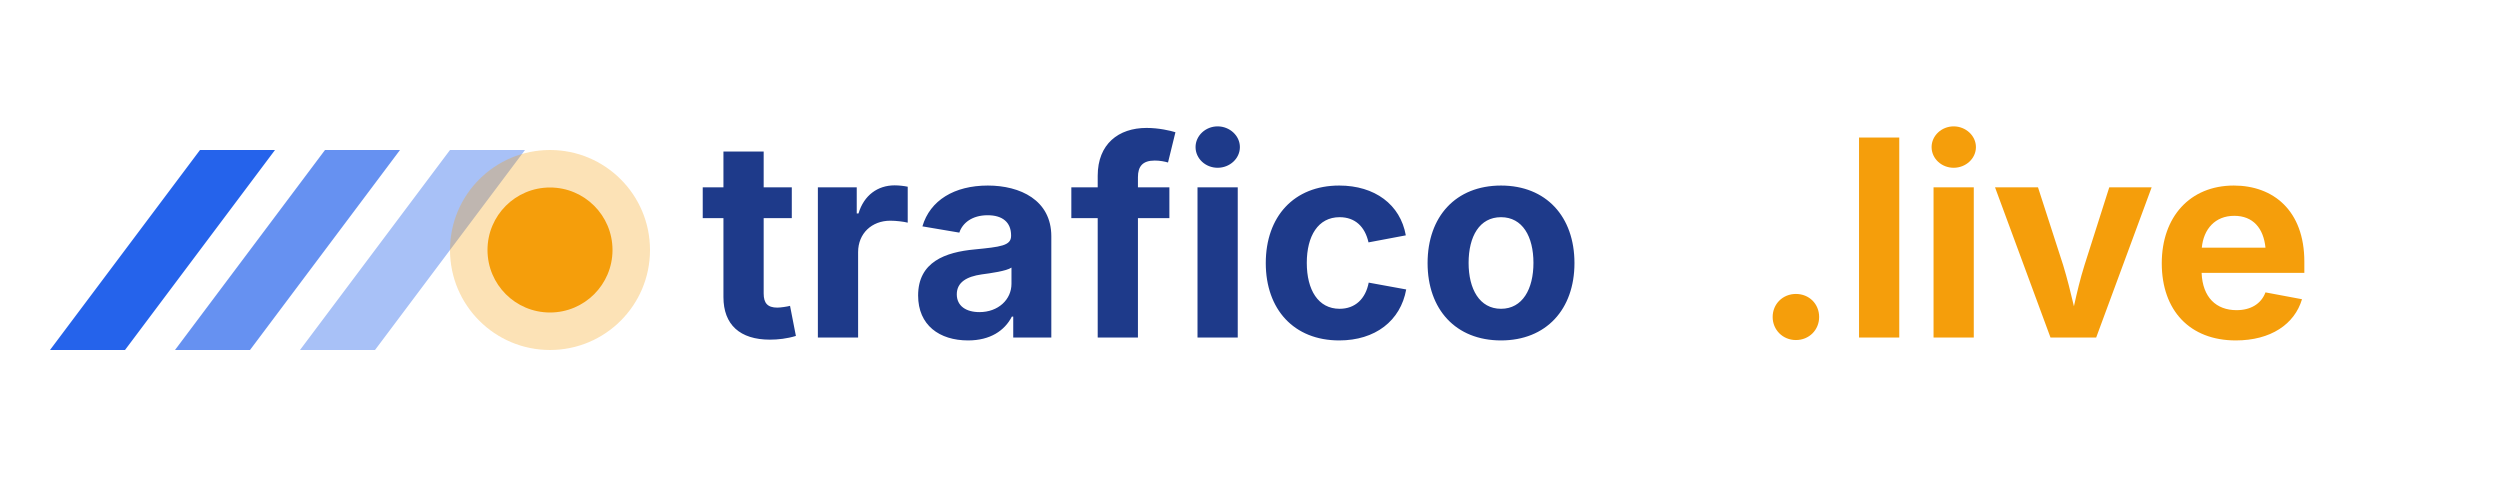
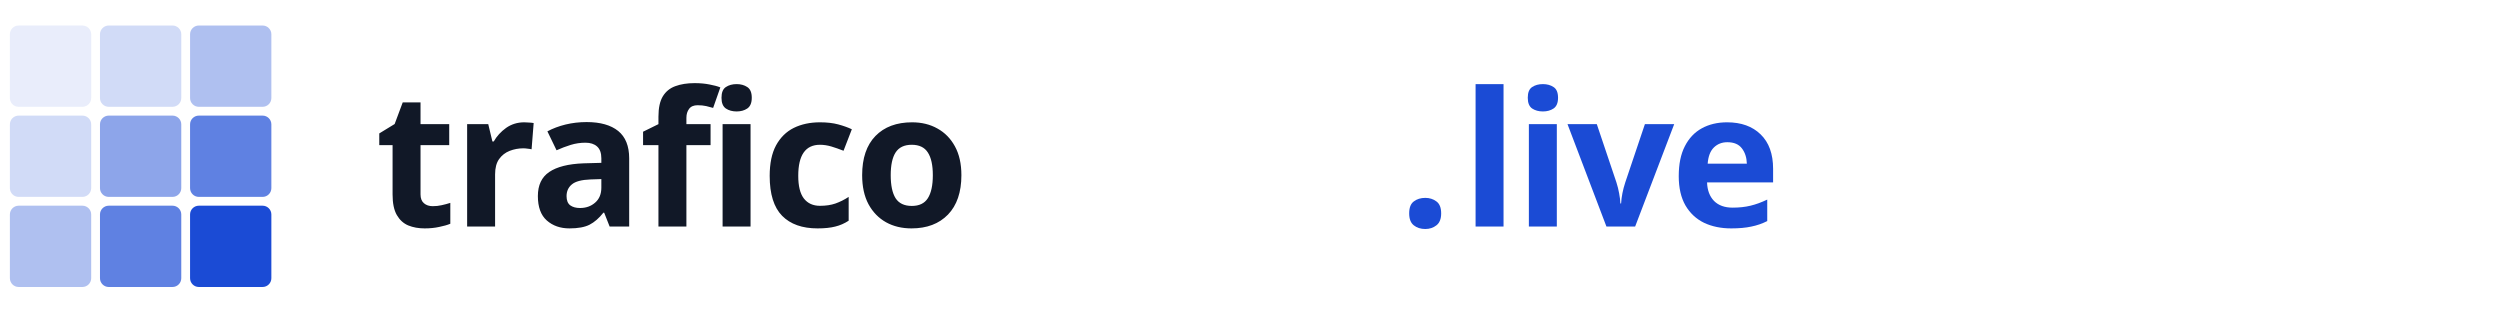
- <svg xmlns="http://www.w3.org/2000/svg" viewBox="0 0 200 40" fill="none">
-   <path d="M4 28L16 12h6L10 28H4z" fill="#2563eb" />
-   <path d="M14 28L26 12h6L20 28h-6z" fill="#2563eb" opacity="0.7" />
-   <path d="M24 28L36 12h6L30 28h-6z" fill="#2563eb" opacity="0.4" />
-   <circle cx="44" cy="20" r="5" fill="#f59e0b" />
-   <circle cx="44" cy="20" r="8" fill="#f59e0b" opacity="0.3" />
-   <text x="56" y="27" font-family="system-ui, -apple-system, sans-serif" font-size="22" font-weight="700" fill="#1e3a8a">trafico</text>
-   <text x="140" y="27" font-family="system-ui, -apple-system, sans-serif" font-size="22" font-weight="700" fill="#f59e0b">.live</text>
+ <svg xmlns="http://www.w3.org/2000/svg" viewBox="0 0 320 40" fill="none">
+   <g transform="translate(0,2) scale(0.0703125)">
+     <rect x="18" y="18" width="148" height="148" rx="16" fill="#1b4bd5" opacity="0.10" />
+     <rect x="182" y="18" width="148" height="148" rx="16" fill="#1b4bd5" opacity="0.20" />
+     <rect x="346" y="18" width="148" height="148" rx="16" fill="#1b4bd5" opacity="0.35" />
+     <rect x="18" y="182" width="148" height="148" rx="16" fill="#1b4bd5" opacity="0.20" />
+     <rect x="182" y="182" width="148" height="148" rx="16" fill="#1b4bd5" opacity="0.50" />
+     <rect x="346" y="182" width="148" height="148" rx="16" fill="#1b4bd5" opacity="0.70" />
+     <rect x="18" y="346" width="148" height="148" rx="16" fill="#1b4bd5" opacity="0.35" />
+     <rect x="182" y="346" width="148" height="148" rx="16" fill="#1b4bd5" opacity="0.70" />
+     <rect x="346" y="346" width="148" height="148" rx="16" fill="#1b4bd5" />
+   </g>
+   <text x="48" y="29" font-family="'Exo 2', system-ui, sans-serif" font-size="24" font-weight="800" letter-spacing="-0.5" fill="#111827">trafico</text>
+   <text x="179" y="29" font-family="'Exo 2', system-ui, sans-serif" font-size="24" font-weight="800" letter-spacing="-0.5" fill="#1b4bd5">.</text>
+   <text x="187" y="29" font-family="'Exo 2', system-ui, sans-serif" font-size="24" font-weight="600" letter-spacing="-0.5" fill="#1b4bd5">live</text>
</svg>
